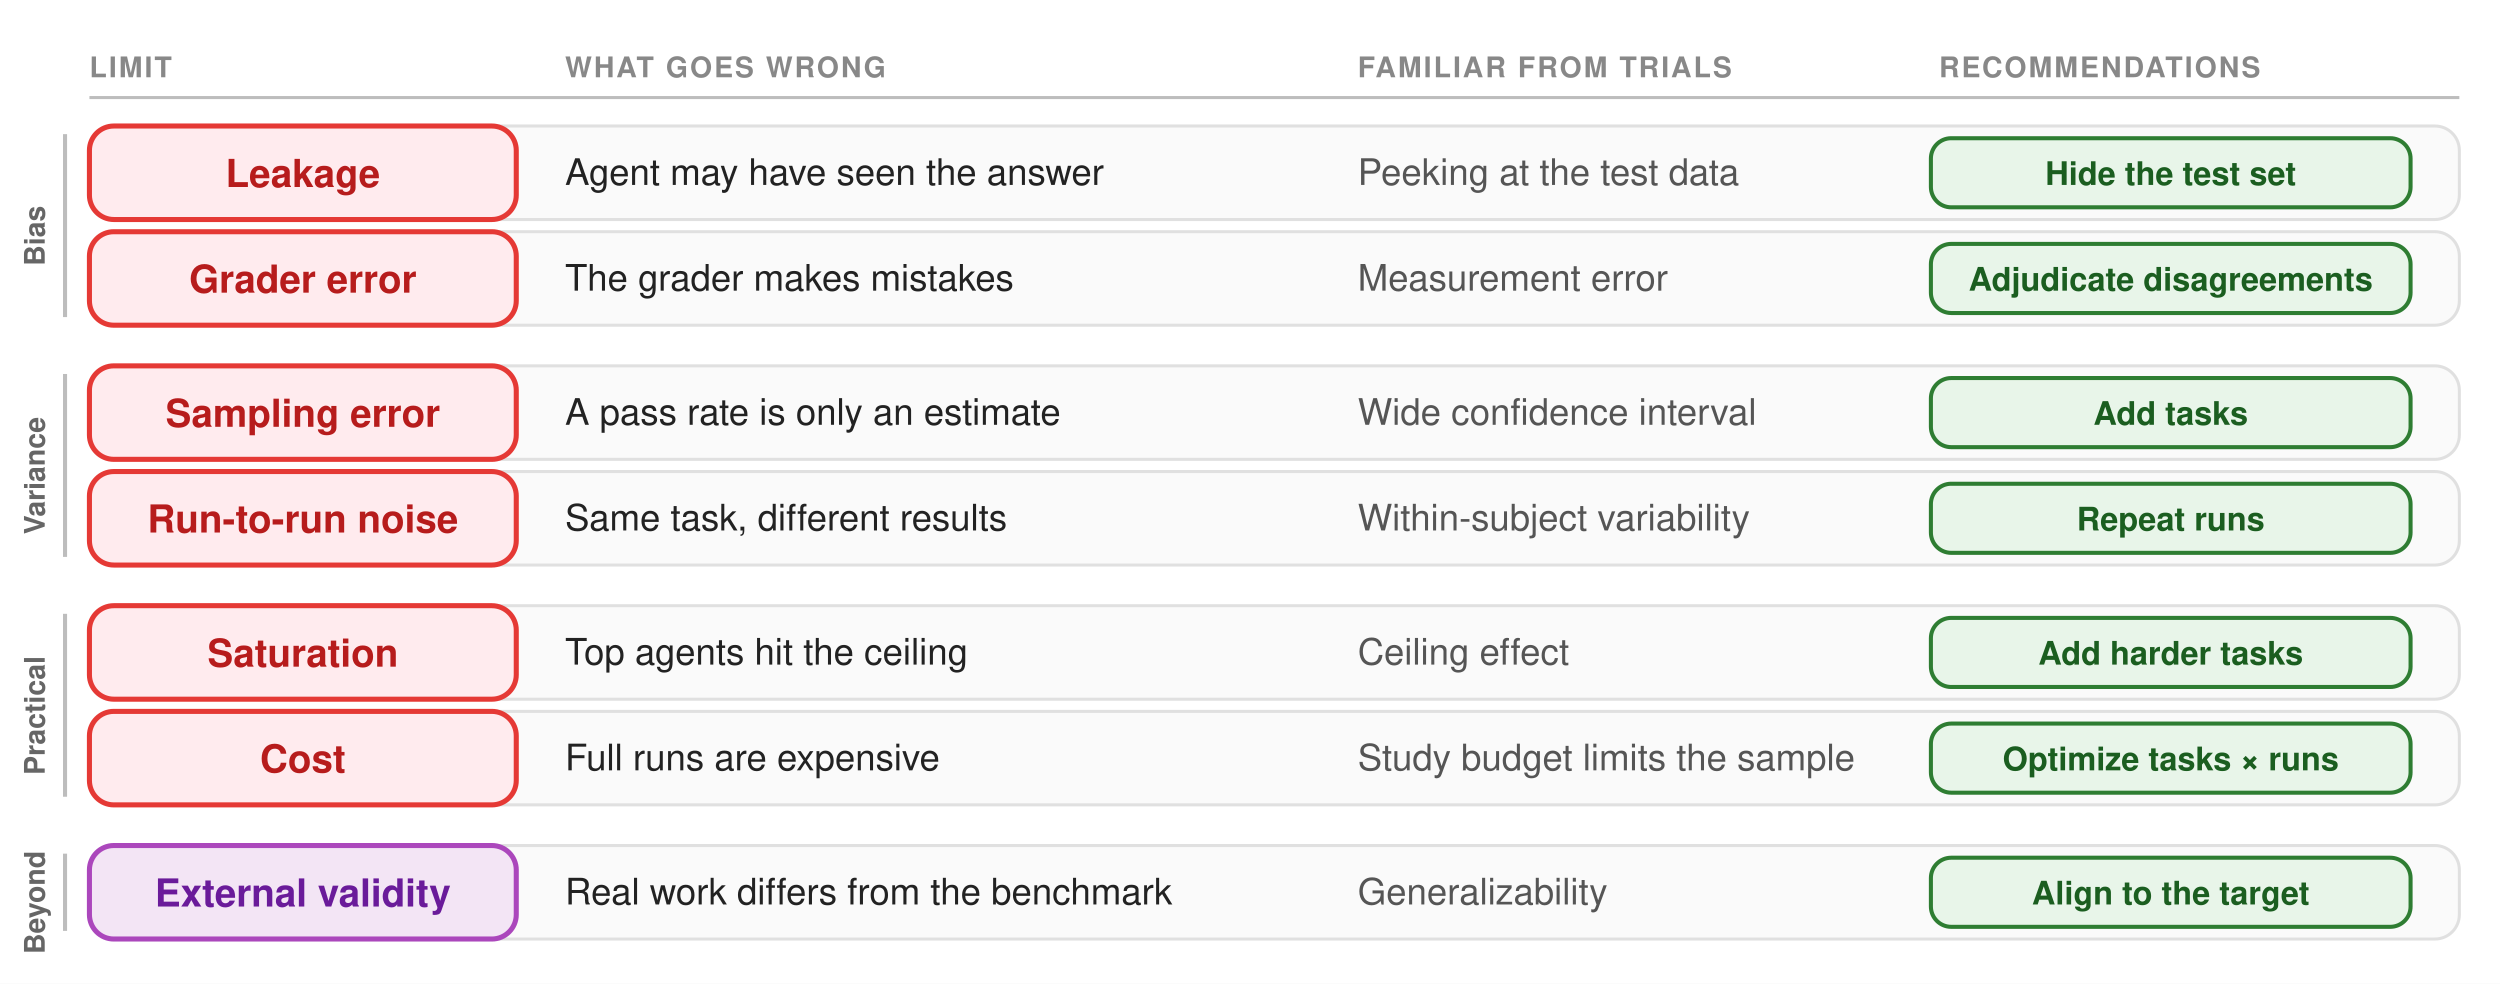
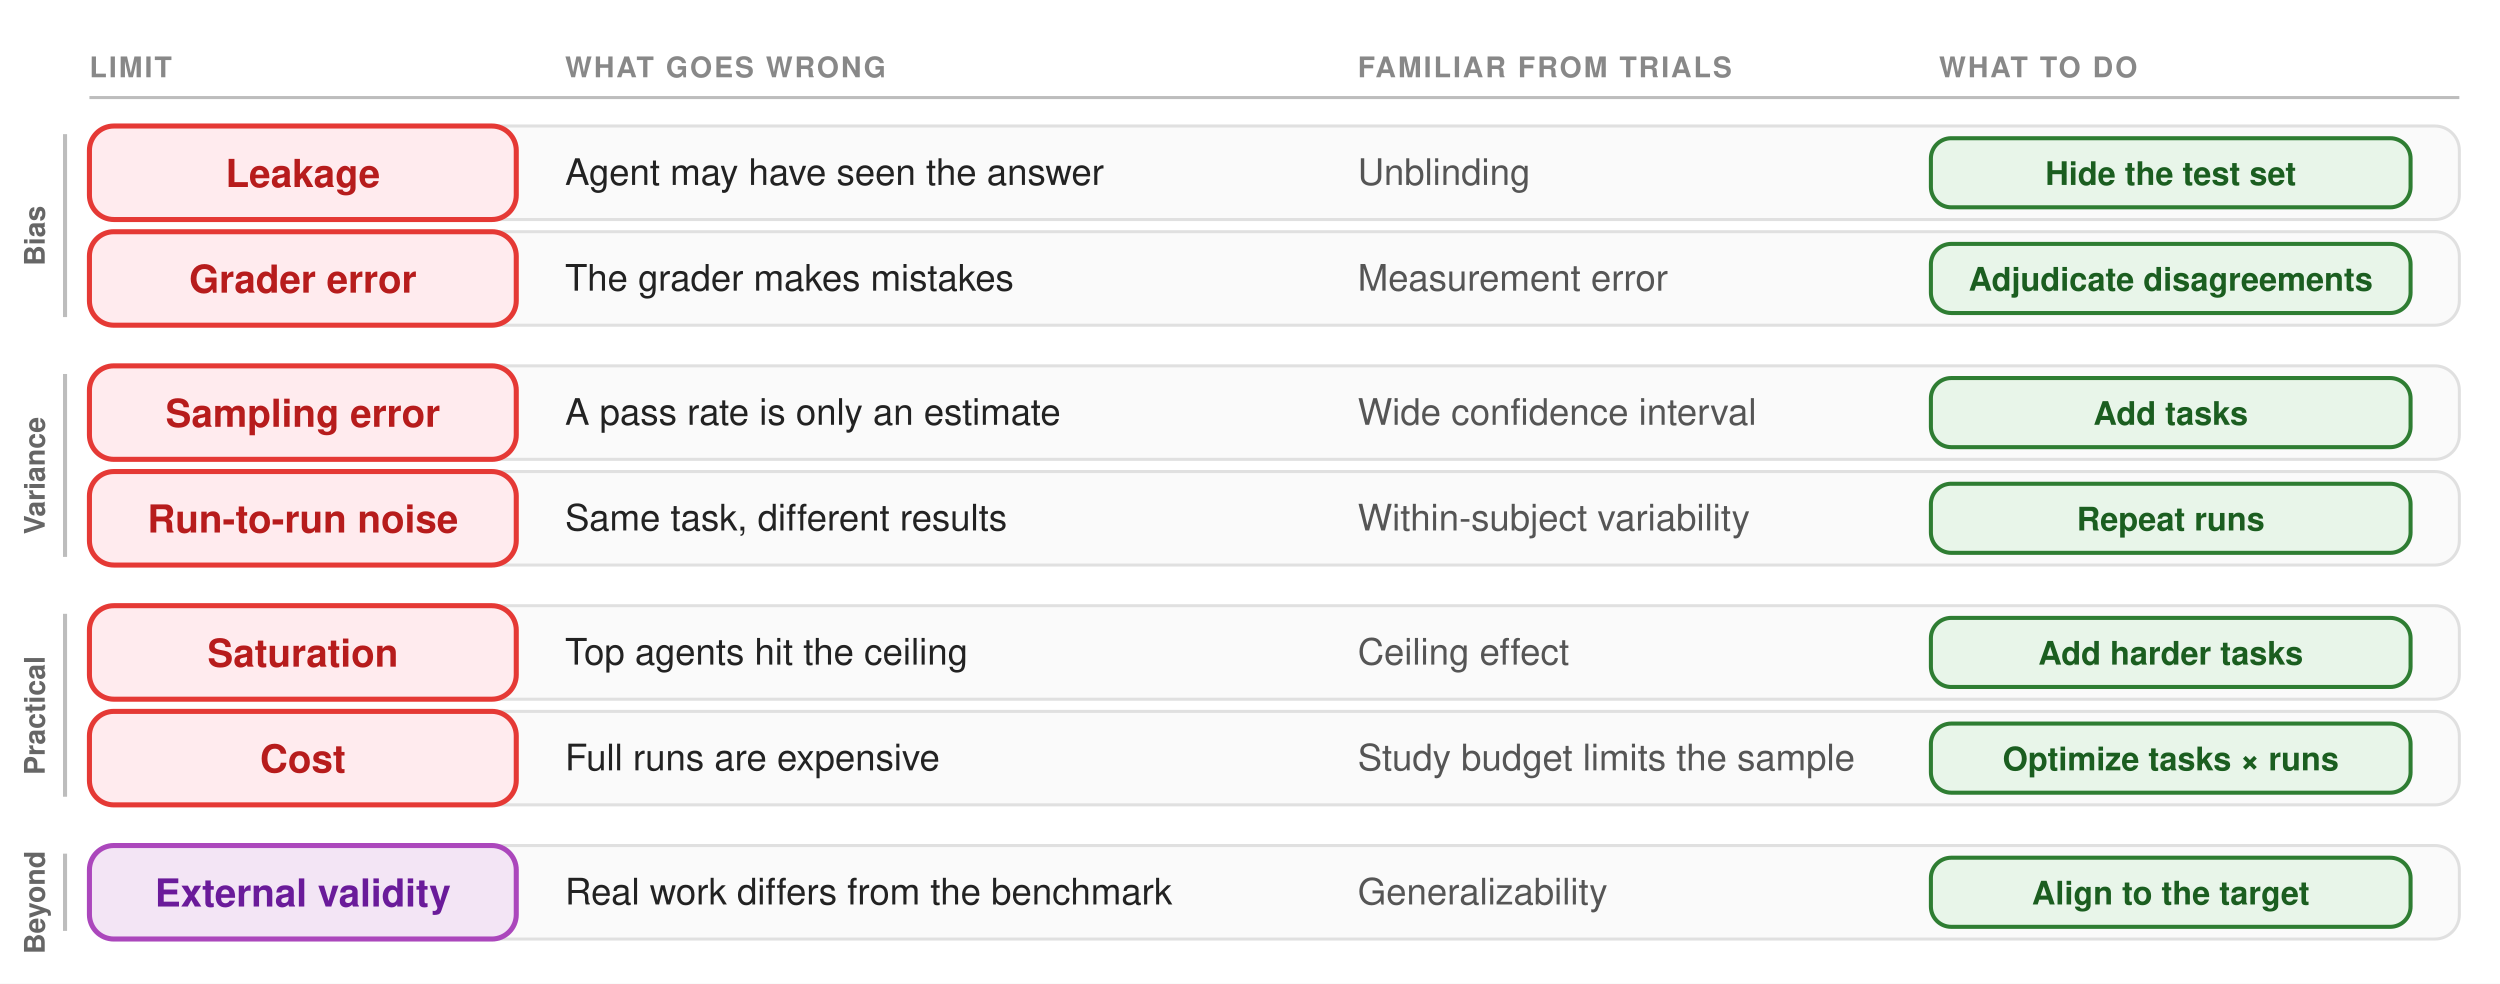
<svg xmlns="http://www.w3.org/2000/svg" width="1230" height="484" viewBox="0 0 1230 484" font-family="Helvetica, Arial, sans-serif">
  <rect width="1230" height="484" fill="#ffffff" />
  <text x="44" y="38" font-size="14" font-weight="bold" fill="#888" letter-spacing="1">LIMIT</text>
  <text x="278" y="38" font-size="14" font-weight="bold" fill="#888" letter-spacing="1">WHAT GOES WRONG</text>
  <text x="668" y="38" font-size="14" font-weight="bold" fill="#888" letter-spacing="1">FAMILIAR FROM TRIALS</text>
-   <text x="954" y="38" font-size="14" font-weight="bold" fill="#888" letter-spacing="1">RECOMMENDATIONS</text>
+   <text x="954" y="38" font-size="14" font-weight="bold" fill="#888" letter-spacing="1">WHAT TO DO</text>
  <line x1="44" y1="48" x2="1210" y2="48" stroke="#bdbdbd" stroke-width="1.5" />
  <rect x="44" y="62" width="1166" height="46" rx="12" fill="#fafafa" stroke="#e0e0e0" stroke-width="1.5" />
  <rect x="44" y="62" width="210" height="46" rx="12" fill="#ffebee" stroke="#e53935" stroke-width="2.5" />
  <text x="149.0" y="92.0" font-size="19" font-weight="bold" text-anchor="middle" fill="#b71c1c">Leakage</text>
  <text x="278" y="91.0" font-size="18" fill="#222">Agent may have seen the answer</text>
-   <text x="668" y="91.0" font-size="18" fill="#555">Peeking at the test data</text>
+   <text x="668" y="91.0" font-size="18" fill="#555">Unblinding</text>
  <rect x="950" y="68" width="236" height="34" rx="10" fill="#e8f5e9" stroke="#2e7d32" stroke-width="2" />
  <text x="1068.0" y="91.0" font-size="16" font-weight="bold" text-anchor="middle" fill="#1b5e20">Hide the test set</text>
  <rect x="44" y="114" width="1166" height="46" rx="12" fill="#fafafa" stroke="#e0e0e0" stroke-width="1.5" />
  <rect x="44" y="114" width="210" height="46" rx="12" fill="#ffebee" stroke="#e53935" stroke-width="2.5" />
  <text x="149.0" y="144.0" font-size="19" font-weight="bold" text-anchor="middle" fill="#b71c1c">Grader error</text>
  <text x="278" y="143.0" font-size="18" fill="#222">The grader makes mistakes</text>
  <text x="668" y="143.0" font-size="18" fill="#555">Measurement error</text>
  <rect x="950" y="120" width="236" height="34" rx="10" fill="#e8f5e9" stroke="#2e7d32" stroke-width="2" />
  <text x="1068.0" y="143.0" font-size="16" font-weight="bold" text-anchor="middle" fill="#1b5e20">Adjudicate disagreements</text>
  <text x="22" y="116.0" font-size="14" font-weight="bold" text-anchor="middle" fill="#666" transform="rotate(-90 22 116.0)">Bias</text>
  <line x1="32" y1="66" x2="32" y2="156" stroke="#bdbdbd" stroke-width="2" />
  <rect x="44" y="180" width="1166" height="46" rx="12" fill="#fafafa" stroke="#e0e0e0" stroke-width="1.5" />
  <rect x="44" y="180" width="210" height="46" rx="12" fill="#ffebee" stroke="#e53935" stroke-width="2.5" />
  <text x="149.0" y="210.0" font-size="19" font-weight="bold" text-anchor="middle" fill="#b71c1c">Sampling error</text>
  <text x="278" y="209.0" font-size="18" fill="#222">A pass rate is only an estimate</text>
  <text x="668" y="209.0" font-size="18" fill="#555">Wide confidence interval</text>
  <rect x="950" y="186" width="236" height="34" rx="10" fill="#e8f5e9" stroke="#2e7d32" stroke-width="2" />
  <text x="1068.0" y="209.0" font-size="16" font-weight="bold" text-anchor="middle" fill="#1b5e20">Add tasks</text>
  <rect x="44" y="232" width="1166" height="46" rx="12" fill="#fafafa" stroke="#e0e0e0" stroke-width="1.5" />
  <rect x="44" y="232" width="210" height="46" rx="12" fill="#ffebee" stroke="#e53935" stroke-width="2.5" />
  <text x="149.0" y="262.0" font-size="19" font-weight="bold" text-anchor="middle" fill="#b71c1c">Run-to-run noise</text>
  <text x="278" y="261.0" font-size="18" fill="#222">Same task, different results</text>
  <text x="668" y="261.0" font-size="18" fill="#555">Within-subject variability</text>
  <rect x="950" y="238" width="236" height="34" rx="10" fill="#e8f5e9" stroke="#2e7d32" stroke-width="2" />
  <text x="1068.0" y="261.0" font-size="16" font-weight="bold" text-anchor="middle" fill="#1b5e20">Repeat runs</text>
  <text x="22" y="234.0" font-size="14" font-weight="bold" text-anchor="middle" fill="#666" transform="rotate(-90 22 234.0)">Variance</text>
  <line x1="32" y1="184" x2="32" y2="274" stroke="#bdbdbd" stroke-width="2" />
  <rect x="44" y="298" width="1166" height="46" rx="12" fill="#fafafa" stroke="#e0e0e0" stroke-width="1.5" />
  <rect x="44" y="298" width="210" height="46" rx="12" fill="#ffebee" stroke="#e53935" stroke-width="2.5" />
  <text x="149.0" y="328.0" font-size="19" font-weight="bold" text-anchor="middle" fill="#b71c1c">Saturation</text>
  <text x="278" y="327.0" font-size="18" fill="#222">Top agents hit the ceiling</text>
  <text x="668" y="327.0" font-size="18" fill="#555">Ceiling effect</text>
  <rect x="950" y="304" width="236" height="34" rx="10" fill="#e8f5e9" stroke="#2e7d32" stroke-width="2" />
  <text x="1068.0" y="327.0" font-size="16" font-weight="bold" text-anchor="middle" fill="#1b5e20">Add harder tasks</text>
  <rect x="44" y="350" width="1166" height="46" rx="12" fill="#fafafa" stroke="#e0e0e0" stroke-width="1.5" />
  <rect x="44" y="350" width="210" height="46" rx="12" fill="#ffebee" stroke="#e53935" stroke-width="2.5" />
  <text x="149.0" y="380.0" font-size="19" font-weight="bold" text-anchor="middle" fill="#b71c1c">Cost</text>
  <text x="278" y="379.0" font-size="18" fill="#222">Full runs are expensive</text>
  <text x="668" y="379.0" font-size="18" fill="#555">Study budget limits the sample</text>
  <rect x="950" y="356" width="236" height="34" rx="10" fill="#e8f5e9" stroke="#2e7d32" stroke-width="2" />
  <text x="1068.0" y="379.0" font-size="16" font-weight="bold" text-anchor="middle" fill="#1b5e20">Optimize tasks × runs</text>
  <text x="22" y="352.0" font-size="14" font-weight="bold" text-anchor="middle" fill="#666" transform="rotate(-90 22 352.0)">Practical</text>
  <line x1="32" y1="302" x2="32" y2="392" stroke="#bdbdbd" stroke-width="2" />
  <rect x="44" y="416" width="1166" height="46" rx="12" fill="#fafafa" stroke="#e0e0e0" stroke-width="1.5" />
  <rect x="44" y="416" width="210" height="46" rx="12" fill="#f3e5f5" stroke="#ab47bc" stroke-width="2.5" />
  <text x="149.0" y="446.0" font-size="19" font-weight="bold" text-anchor="middle" fill="#6a1b9a">External validity</text>
  <text x="278" y="445.0" font-size="18" fill="#222">Real work differs from the benchmark</text>
  <text x="668" y="445.0" font-size="18" fill="#555">Generalizability</text>
  <rect x="950" y="422" width="236" height="34" rx="10" fill="#e8f5e9" stroke="#2e7d32" stroke-width="2" />
  <text x="1068.0" y="445.0" font-size="16" font-weight="bold" text-anchor="middle" fill="#1b5e20">Align to the target</text>
  <text x="22" y="444.0" font-size="14" font-weight="bold" text-anchor="middle" fill="#666" transform="rotate(-90 22 444.0)">Beyond</text>
  <line x1="32" y1="420" x2="32" y2="458" stroke="#bdbdbd" stroke-width="2" />
</svg>
